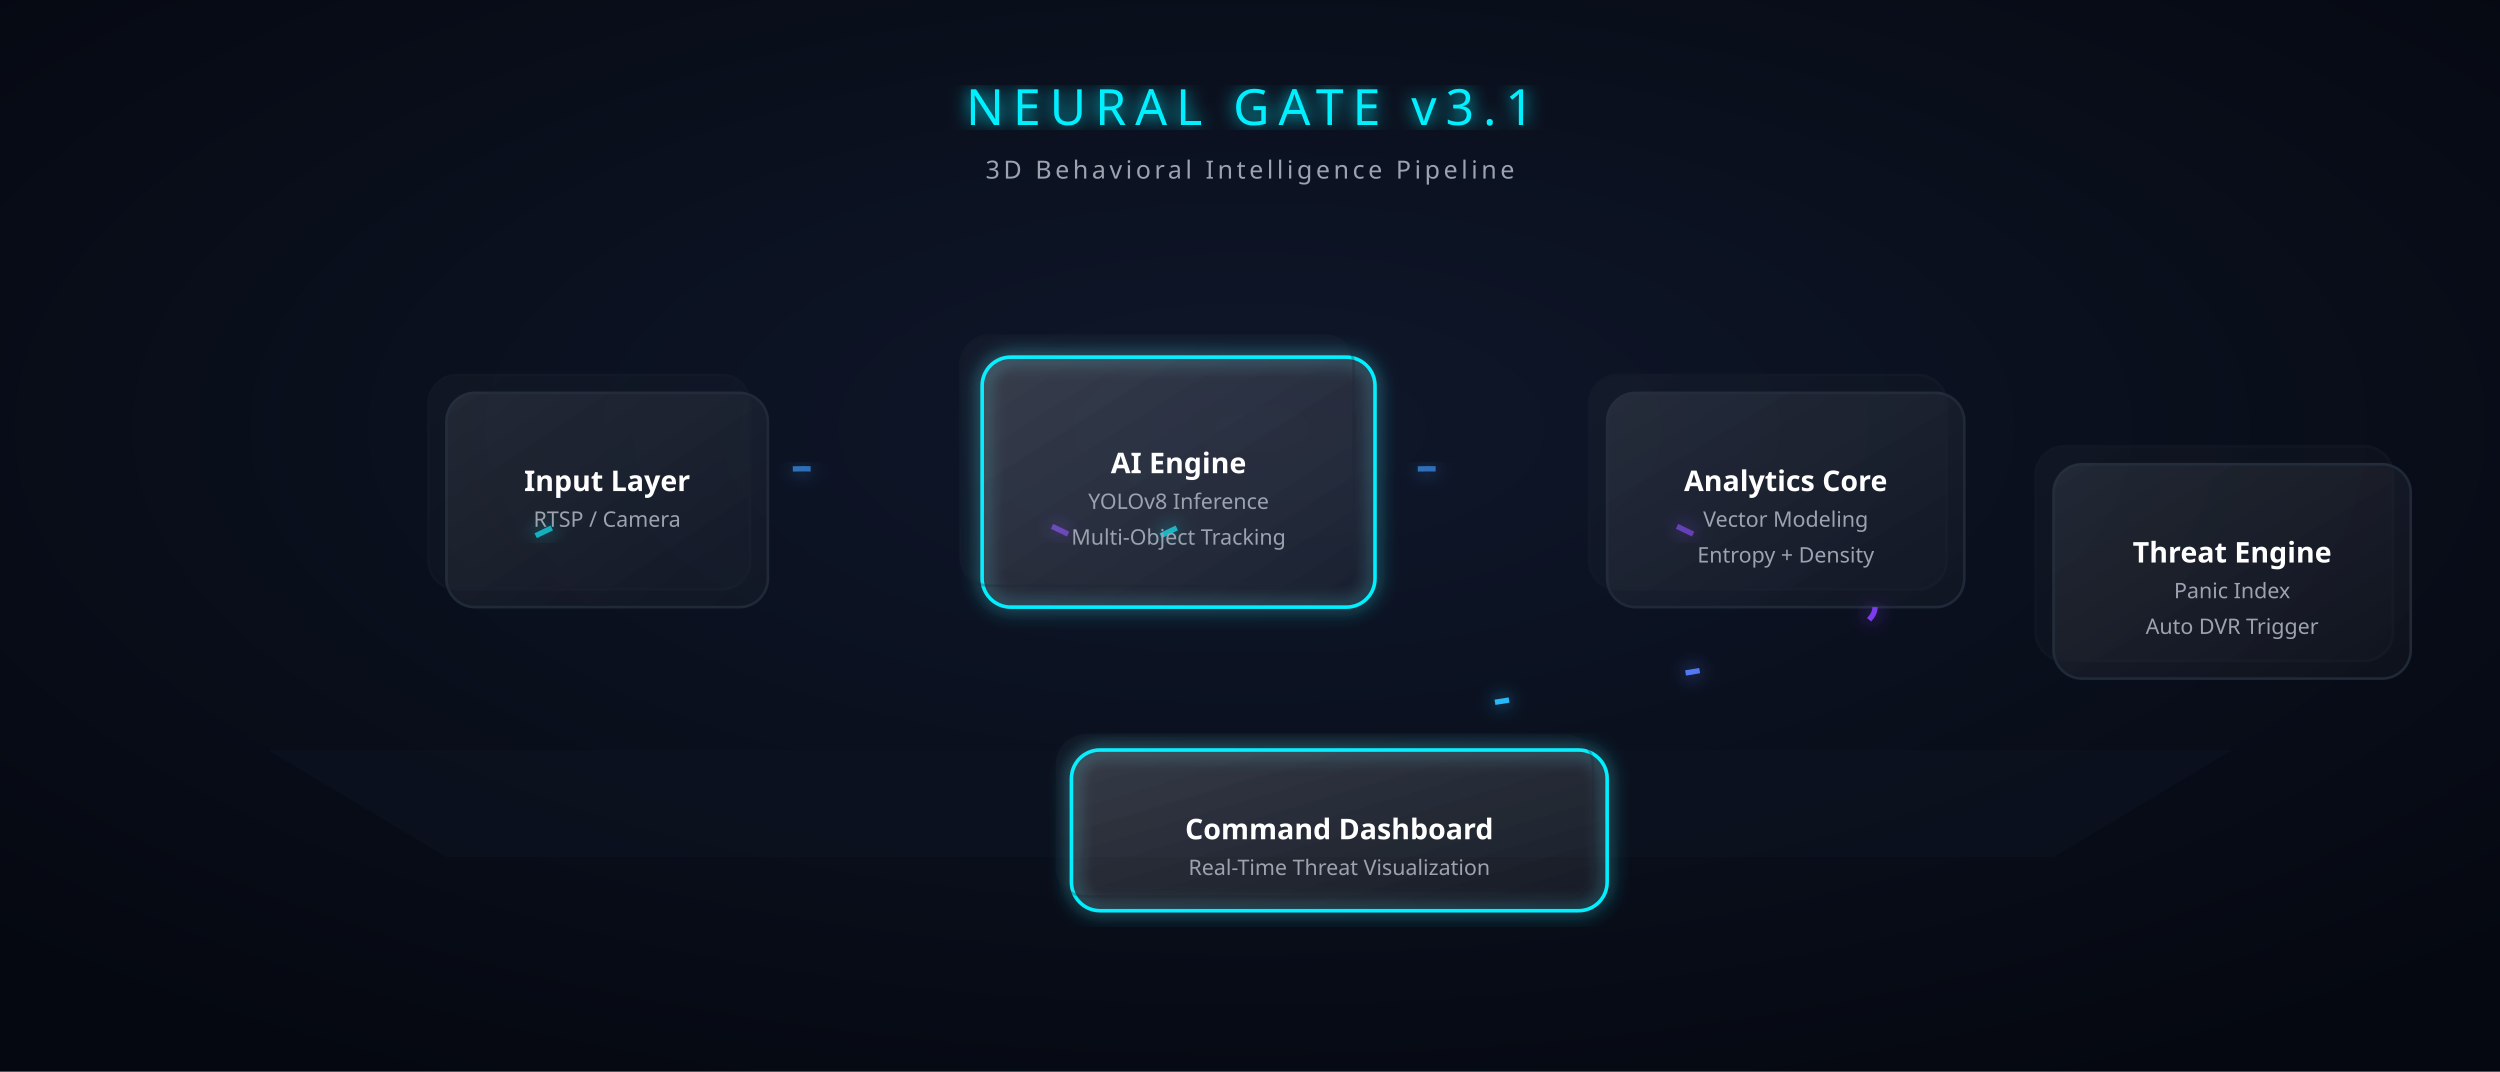
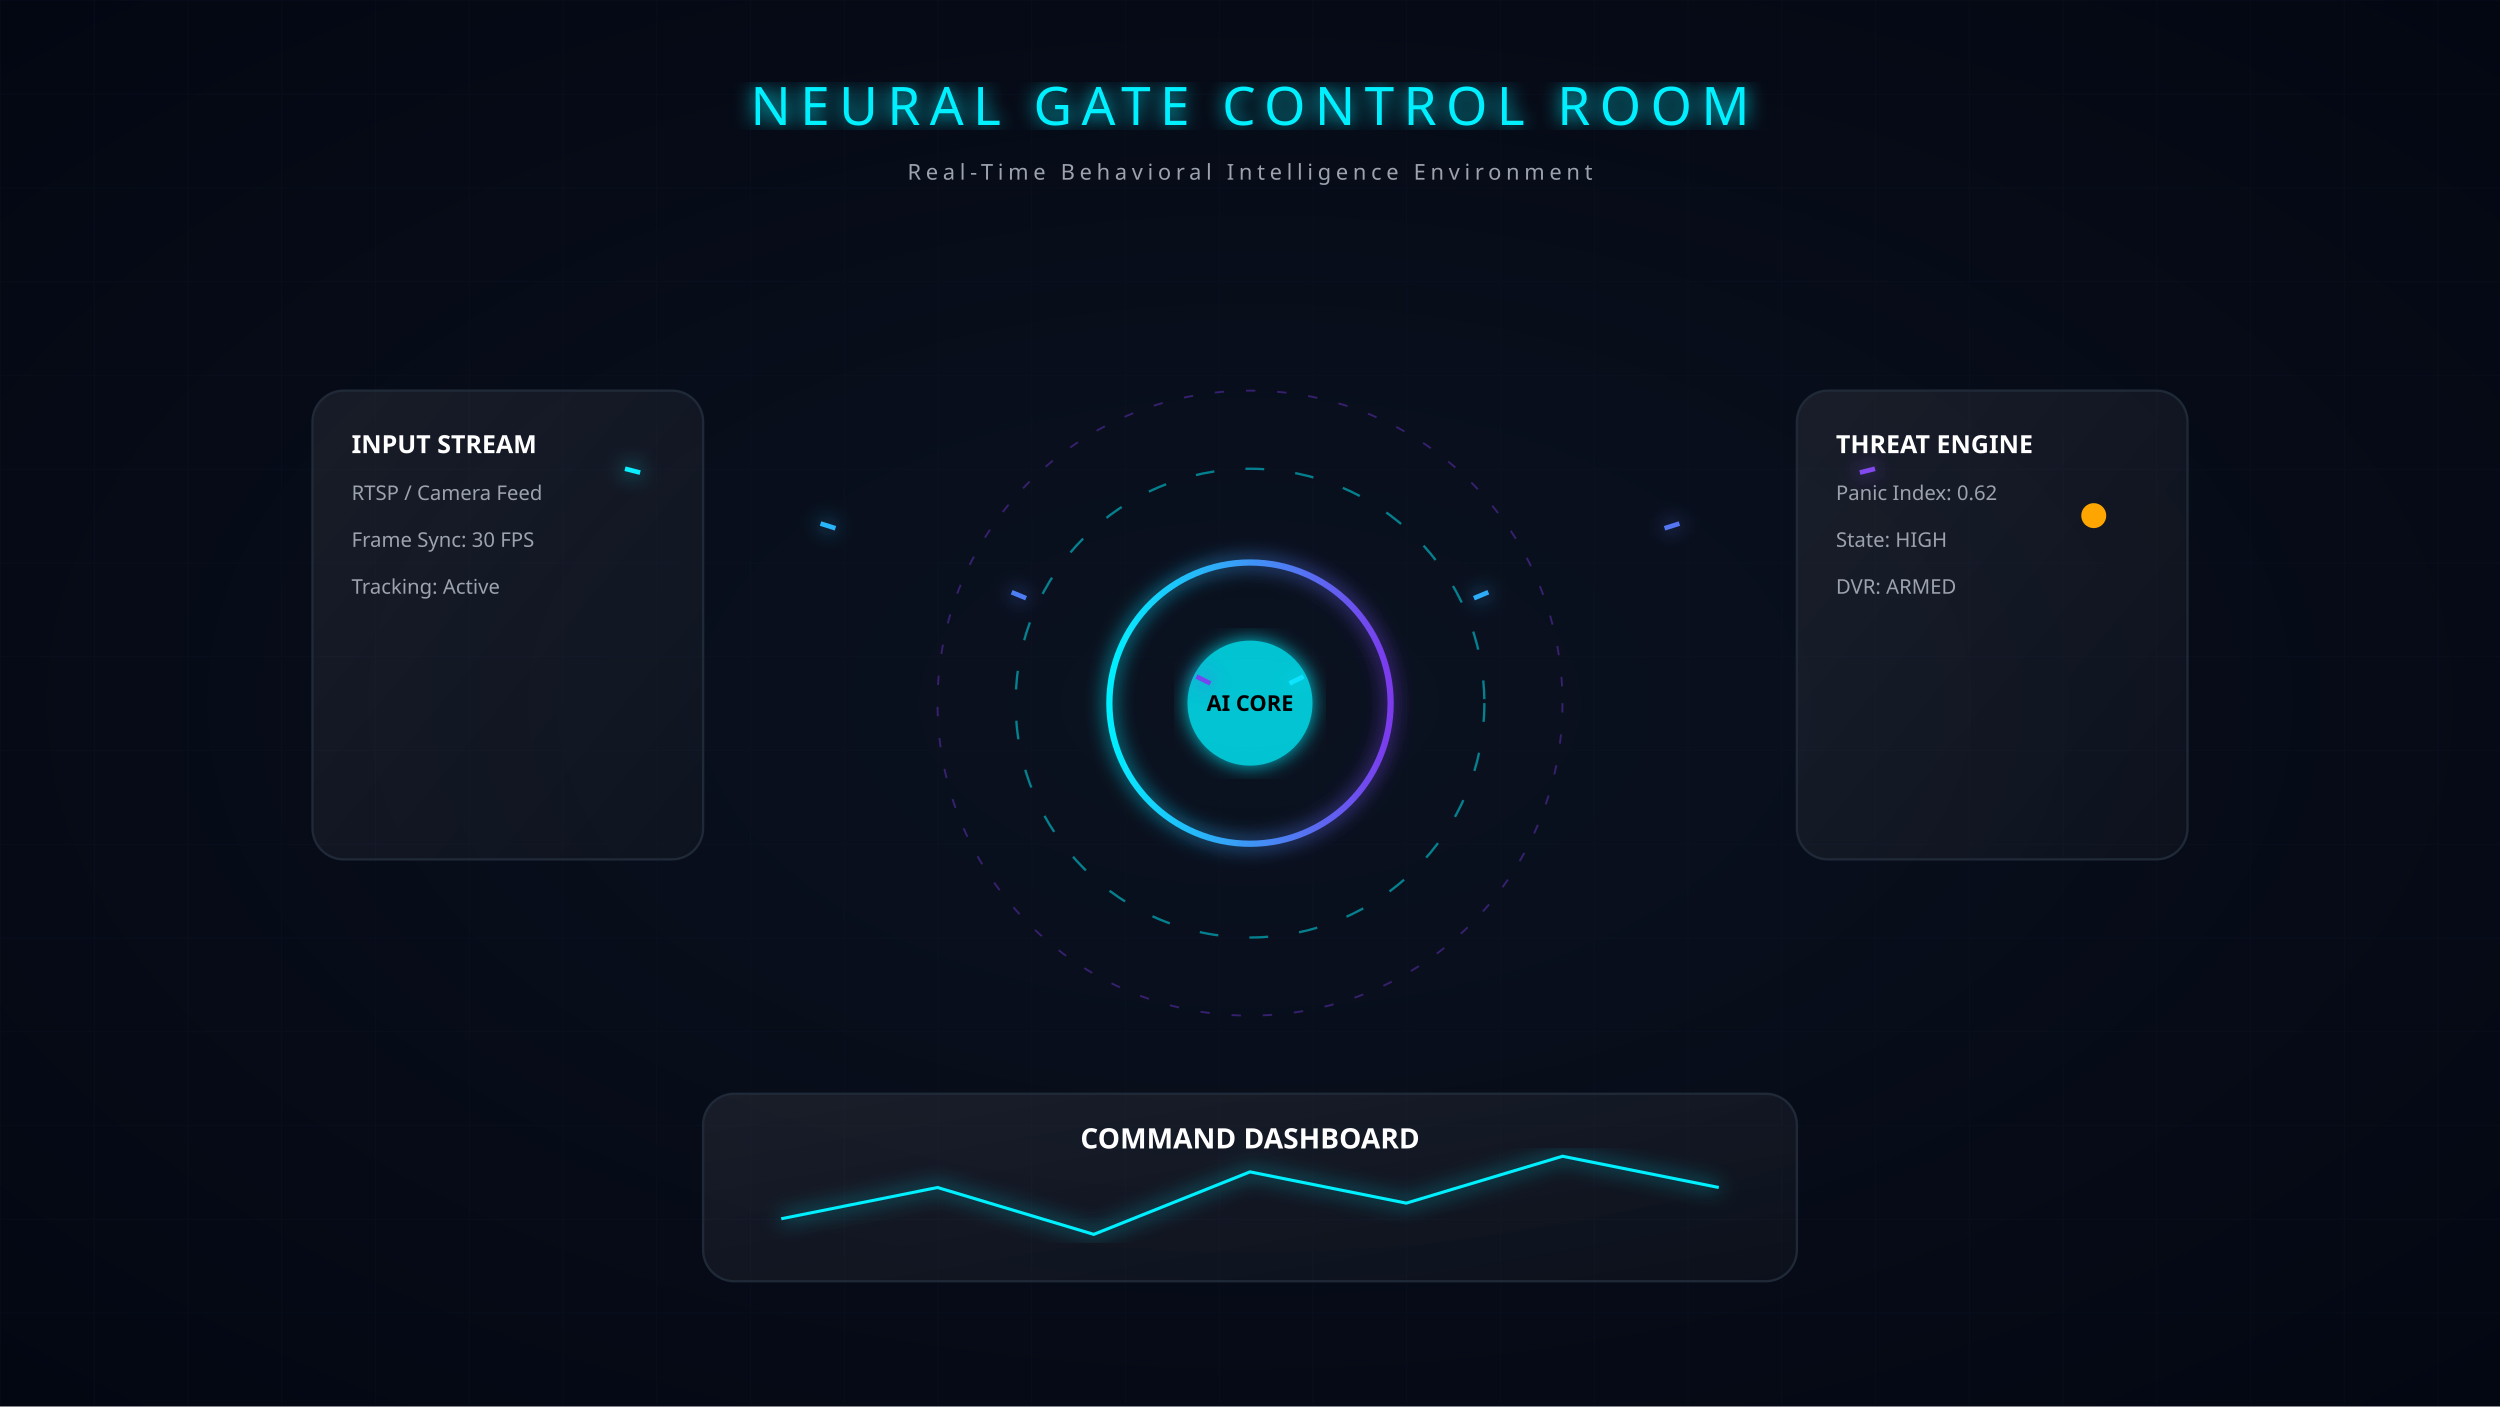
- <svg xmlns="http://www.w3.org/2000/svg" viewBox="0 0 1400 600">
-   <rect width="1400" height="600" fill="#050810" />
+ <svg xmlns="http://www.w3.org/2000/svg" viewBox="0 0 1600 900">
+   <rect width="1600" height="900" fill="#030712" />
  <defs>
-     <radialGradient id="bgGlow" cx="50%" cy="40%" r="70%">
-       <stop offset="0%" stop-color="#0F172A" />
-       <stop offset="100%" stop-color="#050810" />
+     <radialGradient id="bgGlow" cx="50%" cy="50%" r="70%">
+       <stop offset="0%" stop-color="#0B1220" />
+       <stop offset="100%" stop-color="#030712" />
    </radialGradient>
  </defs>
-   <rect width="1400" height="600" fill="url(#bgGlow)" />
+   <rect width="1600" height="900" fill="url(#bgGlow)" />
+   <defs>
+     <pattern id="grid" width="60" height="60" patternUnits="userSpaceOnUse">
+       <path d="M60 0 L0 0 0 60" fill="none" stroke="#0F172A" stroke-width="1" />
+     </pattern>
+   </defs>
+   <rect width="1600" height="900" fill="url(#grid)" opacity="0.3">
+     <animate attributeName="opacity" values="0.2;0.35;0.2" dur="6s" repeatCount="indefinite" />
+   </rect>
  <defs>
    <filter id="glow">
-       <feGaussianBlur stdDeviation="5" result="blur" />
+       <feGaussianBlur stdDeviation="6" result="blur" />
      <feMerge>
        <feMergeNode in="blur" />
        <feMergeNode in="SourceGraphic" />
      </feMerge>
    </filter>
-     <linearGradient id="neonLine" x1="0%" y1="0%" x2="100%" y2="0%">
+     <linearGradient id="neon" x1="0%" y1="0%" x2="100%" y2="0%">
      <stop offset="0%" stop-color="#00F0FF" />
      <stop offset="100%" stop-color="#7C3AED" />
    </linearGradient>
-     <linearGradient id="glass3D" x1="0%" y1="0%" x2="100%" y2="100%">
-       <stop offset="0%" stop-color="white" stop-opacity="0.08" />
+     <linearGradient id="panelGlass" x1="0%" y1="0%" x2="100%" y2="100%">
+       <stop offset="0%" stop-color="white" stop-opacity="0.07" />
      <stop offset="100%" stop-color="white" stop-opacity="0.02" />
    </linearGradient>
  </defs>
-   <text x="700" y="70" text-anchor="middle" fill="#00F0FF" font-size="28" font-family="Segoe UI" letter-spacing="5" filter="url(#glow)">
-         NEURAL GATE v3.1
-   </text>
-   <text x="700" y="100" text-anchor="middle" fill="#9CA3AF" font-size="14" font-family="Segoe UI" letter-spacing="2">
-         3D Behavioral Intelligence Pipeline
-   </text>
-   <polygon points="150,420 1250,420 1150,480 250,480" fill="#0B1220" opacity="0.6" />
-   <g opacity="0.7">
-     <path d="M300 300 C400 250, 500 250, 600 300" stroke="url(#neonLine)" stroke-width="3" fill="none" stroke-dasharray="10 140" filter="url(#glow)">
-       <animate attributeName="stroke-dashoffset" from="0" to="-150" dur="3s" repeatCount="indefinite" />
+   <text x="800" y="80" text-anchor="middle" fill="#00F0FF" font-size="34" font-family="Segoe UI" letter-spacing="6" filter="url(#glow)">
+       NEURAL GATE CONTROL ROOM
+ </text>
+   <text x="800" y="115" text-anchor="middle" fill="#9CA3AF" font-size="14" font-family="Segoe UI" letter-spacing="3">
+       Real-Time Behavioral Intelligence Environment
+ </text>
+   <circle cx="800" cy="450" r="90" stroke="url(#neon)" stroke-width="4" fill="none" filter="url(#glow)">
+     <animate attributeName="r" values="85;95;85" dur="4s" repeatCount="indefinite" />
+   </circle>
+   <circle cx="800" cy="450" r="40" fill="#00F0FF" opacity="0.8" filter="url(#glow)">
+     <animate attributeName="opacity" values="0.6;1;0.6" dur="2s" repeatCount="indefinite" />
+   </circle>
+   <text x="800" y="455" text-anchor="middle" fill="#000" font-size="14" font-family="Segoe UI" font-weight="600">
+       AI CORE
+ </text>
+   <circle cx="800" cy="450" r="150" stroke="#00F0FF" stroke-width="1.5" fill="none" stroke-dasharray="12 20" opacity="0.5">
+     <animateTransform attributeName="transform" type="rotate" from="0 800 450" to="360 800 450" dur="20s" repeatCount="indefinite" />
+   </circle>
+   <circle cx="800" cy="450" r="200" stroke="#7C3AED" stroke-width="1.2" fill="none" stroke-dasharray="6 14" opacity="0.4">
+     <animateTransform attributeName="transform" type="rotate" from="360 800 450" to="0 800 450" dur="30s" repeatCount="indefinite" />
+   </circle>
+   <g stroke="url(#neon)" stroke-width="3" fill="none" filter="url(#glow)">
+     <path d="M400 300 C600 350, 700 400, 800 450" stroke-dasharray="10 120">
+       <animate attributeName="stroke-dashoffset" from="0" to="-130" dur="3s" repeatCount="indefinite" />
    </path>
-     <path d="M650 300 C750 250, 850 250, 950 300" stroke="url(#neonLine)" stroke-width="3" fill="none" stroke-dasharray="10 140" filter="url(#glow)">
-       <animate attributeName="stroke-dashoffset" from="0" to="-150" dur="3s" begin="0.5s" repeatCount="indefinite" />
+     <path d="M1200 300 C1000 350, 900 400, 800 450" stroke-dasharray="10 120">
+       <animate attributeName="stroke-dashoffset" from="0" to="-130" dur="3s" begin="0.7s" repeatCount="indefinite" />
    </path>
  </g>
  <style>
-     .node3d {
-       fill: url(#glass3D);
-       stroke: #1F2937;
-       stroke-width: 1.5;
-       rx: 16;
-     }
-     .node-title {
-       fill: white;
-       font-family: 'Segoe UI';
-       font-size: 16px;
-       font-weight: 600;
-       text-anchor: middle;
-     }
-     .node-sub {
-       fill: #9CA3AF;
-       font-family: 'Segoe UI';
-       font-size: 12px;
-       text-anchor: middle;
-     }
-     .active {
-       stroke: #00F0FF;
-       stroke-width: 2;
-       filter: url(#glow);
-     }
-   </style>
-   <g transform="translate(250,220)">
-     <rect width="180" height="120" class="node3d" />
-     <rect width="180" height="120" class="node3d" transform="translate(-10,-10)" opacity="0.3" />
-     <text x="90" y="55" class="node-title">Input Layer</text>
-     <text x="90" y="75" class="node-sub">RTSP / Camera</text>
-   </g>
-   <g transform="translate(550,200)">
-     <rect width="220" height="140" class="node3d active" />
-     <rect width="220" height="140" class="node3d" transform="translate(-12,-12)" opacity="0.3" />
-     <text x="110" y="65" class="node-title">AI Engine</text>
-     <text x="110" y="85" class="node-sub">YOLOv8 Inference</text>
-     <text x="110" y="105" class="node-sub">Multi-Object Tracking</text>
-   </g>
-   <g transform="translate(900,220)">
-     <rect width="200" height="120" class="node3d" />
-     <rect width="200" height="120" class="node3d" transform="translate(-10,-10)" opacity="0.3" />
-     <text x="100" y="55" class="node-title">Analytics Core</text>
-     <text x="100" y="75" class="node-sub">Vector Modeling</text>
-     <text x="100" y="95" class="node-sub">Entropy + Density</text>
-   </g>
-   <g transform="translate(1150,260)">
-     <rect width="200" height="120" class="node3d" />
-     <rect width="200" height="120" class="node3d" transform="translate(-10,-10)" opacity="0.3" />
-     <text x="100" y="55" class="node-title">Threat Engine</text>
-     <text x="100" y="75" class="node-sub">Panic Index</text>
-     <text x="100" y="95" class="node-sub">Auto DVR Trigger</text>
-   </g>
-   <g transform="translate(600,420)">
-     <rect width="300" height="90" class="node3d active" />
-     <rect width="300" height="90" class="node3d" transform="translate(-8,-8)" opacity="0.3" />
-     <text x="150" y="50" class="node-title">Command Dashboard</text>
-     <text x="150" y="70" class="node-sub">Real-Time Threat Visualization</text>
-   </g>
-   <path d="M1050 340 C1050 380, 750 390, 750 420" stroke="url(#neonLine)" stroke-width="3" fill="none" stroke-dasharray="8 100" filter="url(#glow)">
-     <animate attributeName="stroke-dashoffset" from="0" to="-108" dur="2.5s" repeatCount="indefinite" />
-   </path>
+   .panel {
+     fill: url(#panelGlass);
+     stroke: #1F2937;
+     stroke-width: 1.5;
+     rx: 20;
+   }
+   .panel-title {
+     fill: #FFFFFF;
+     font-family: 'Segoe UI';
+     font-size: 16px;
+     font-weight: 600;
+   }
+   .panel-sub {
+     fill: #9CA3AF;
+     font-family: 'Segoe UI';
+     font-size: 13px;
+   }
+ </style>
+   <rect x="200" y="250" width="250" height="300" class="panel" />
+   <text x="225" y="290" class="panel-title">INPUT STREAM</text>
+   <text x="225" y="320" class="panel-sub">RTSP / Camera Feed</text>
+   <text x="225" y="350" class="panel-sub">Frame Sync: 30 FPS</text>
+   <text x="225" y="380" class="panel-sub">Tracking: Active</text>
+   <rect x="1150" y="250" width="250" height="300" class="panel" />
+   <text x="1175" y="290" class="panel-title">THREAT ENGINE</text>
+   <text x="1175" y="320" class="panel-sub">Panic Index: 0.62</text>
+   <text x="1175" y="350" class="panel-sub">State: HIGH</text>
+   <text x="1175" y="380" class="panel-sub">DVR: ARMED</text>
+   <circle cx="1340" cy="330" r="8" fill="#FFA500">
+     <animate attributeName="r" values="6;10;6" dur="1.5s" repeatCount="indefinite" />
+   </circle>
+   <rect x="450" y="700" width="700" height="120" class="panel" />
+   <text x="800" y="735" text-anchor="middle" fill="#FFFFFF" font-size="18" font-family="Segoe UI" font-weight="600">
+       COMMAND DASHBOARD
+ </text>
+   <polyline fill="none" stroke="#00F0FF" stroke-width="2" filter="url(#glow)" points="500,780 600,760 700,790 800,750 900,770 1000,740 1100,760">
+     <animate attributeName="points" dur="4s" repeatCount="indefinite" values="            500,780 600,760 700,790 800,750 900,770 1000,740 1100,760;            500,770 600,790 700,760 800,780 900,750 1000,770 1100,750;            500,780 600,760 700,790 800,750 900,770 1000,740 1100,760" />
+   </polyline>
</svg>
